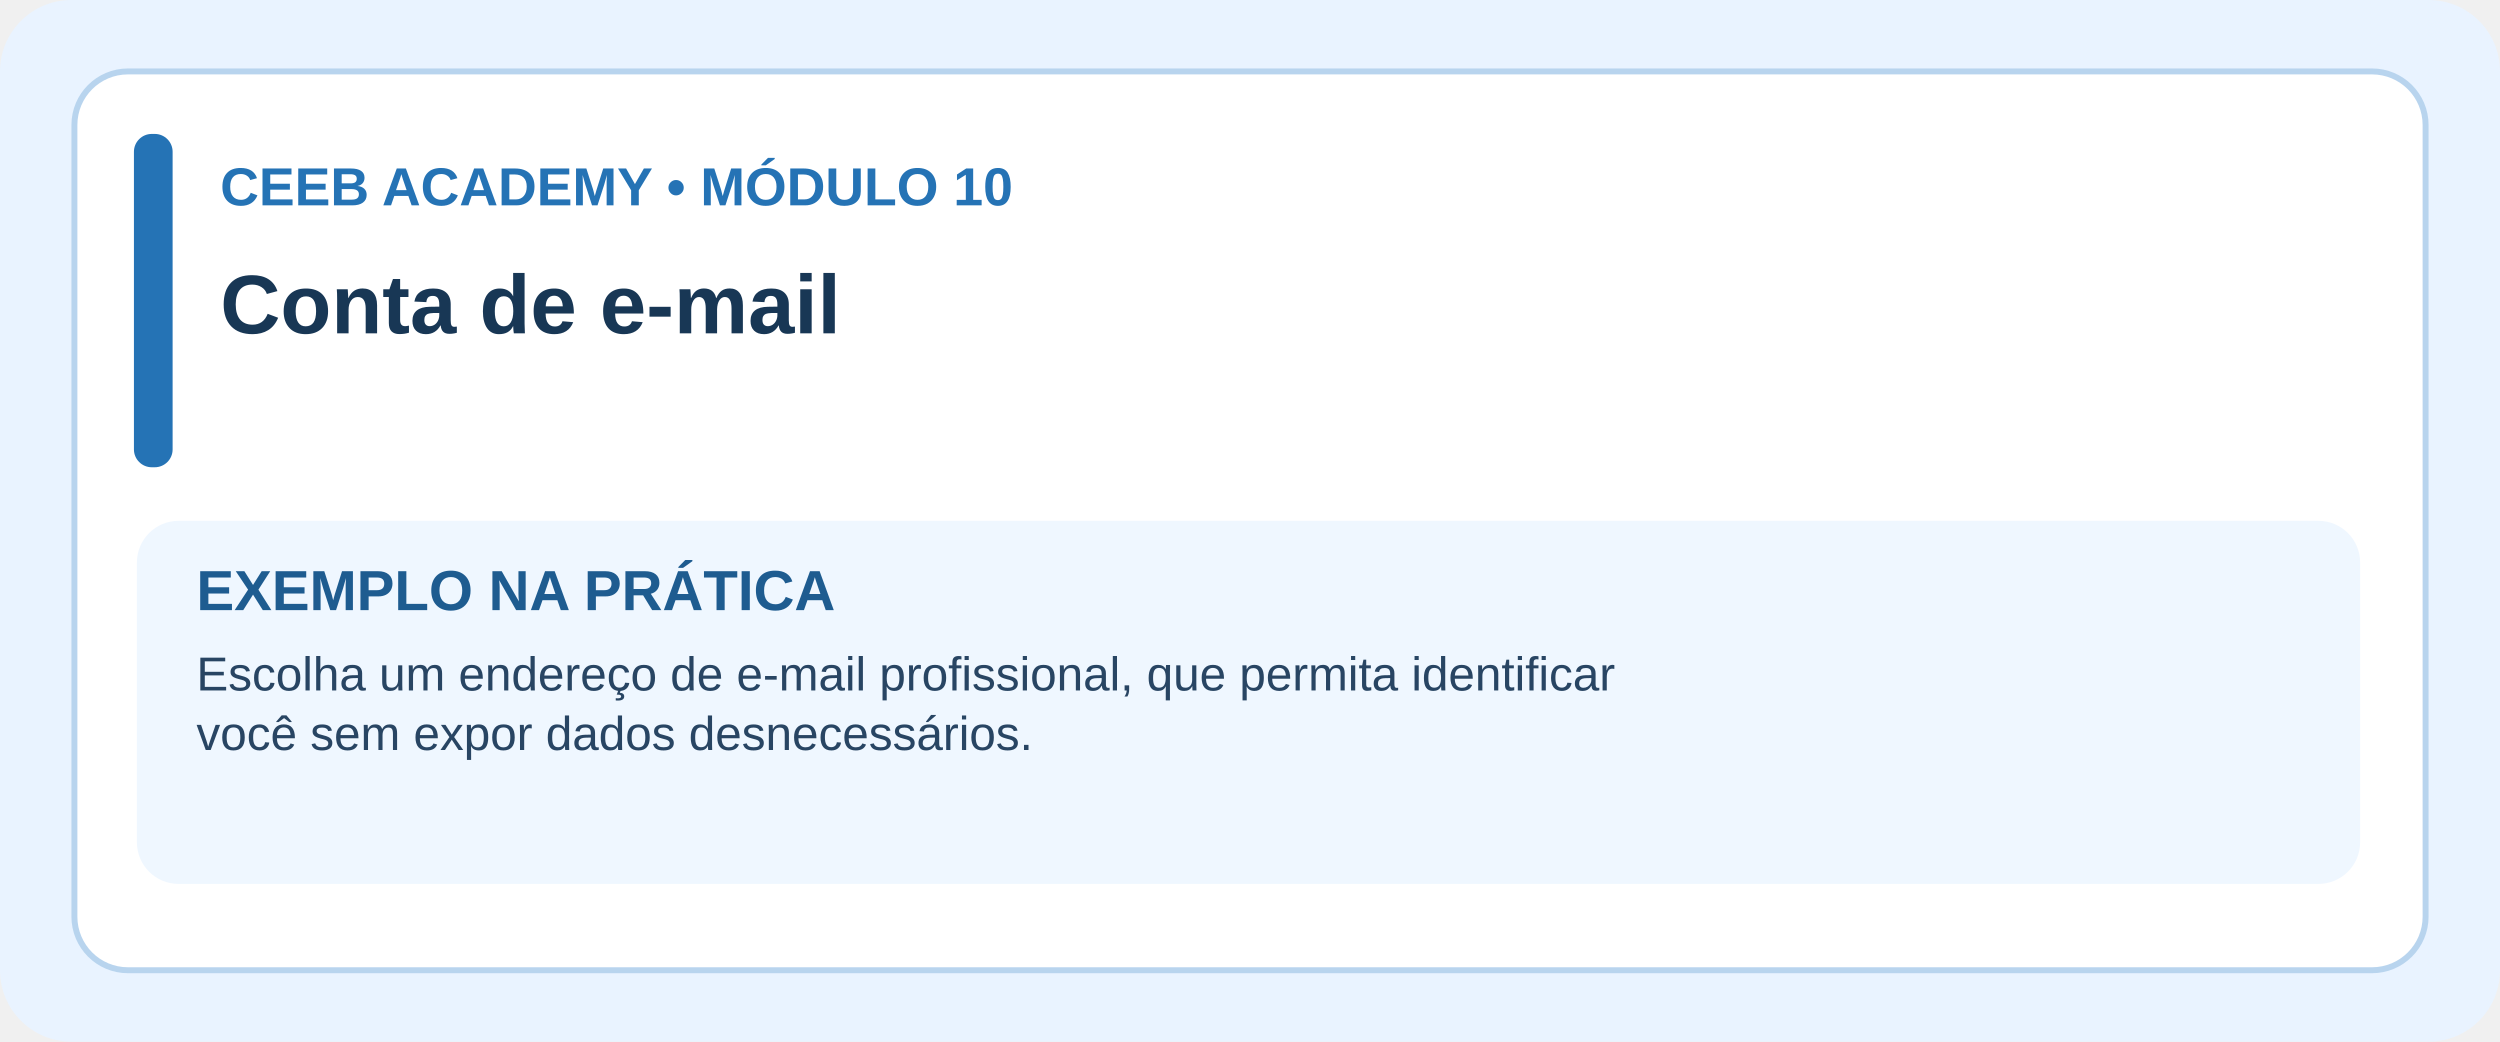
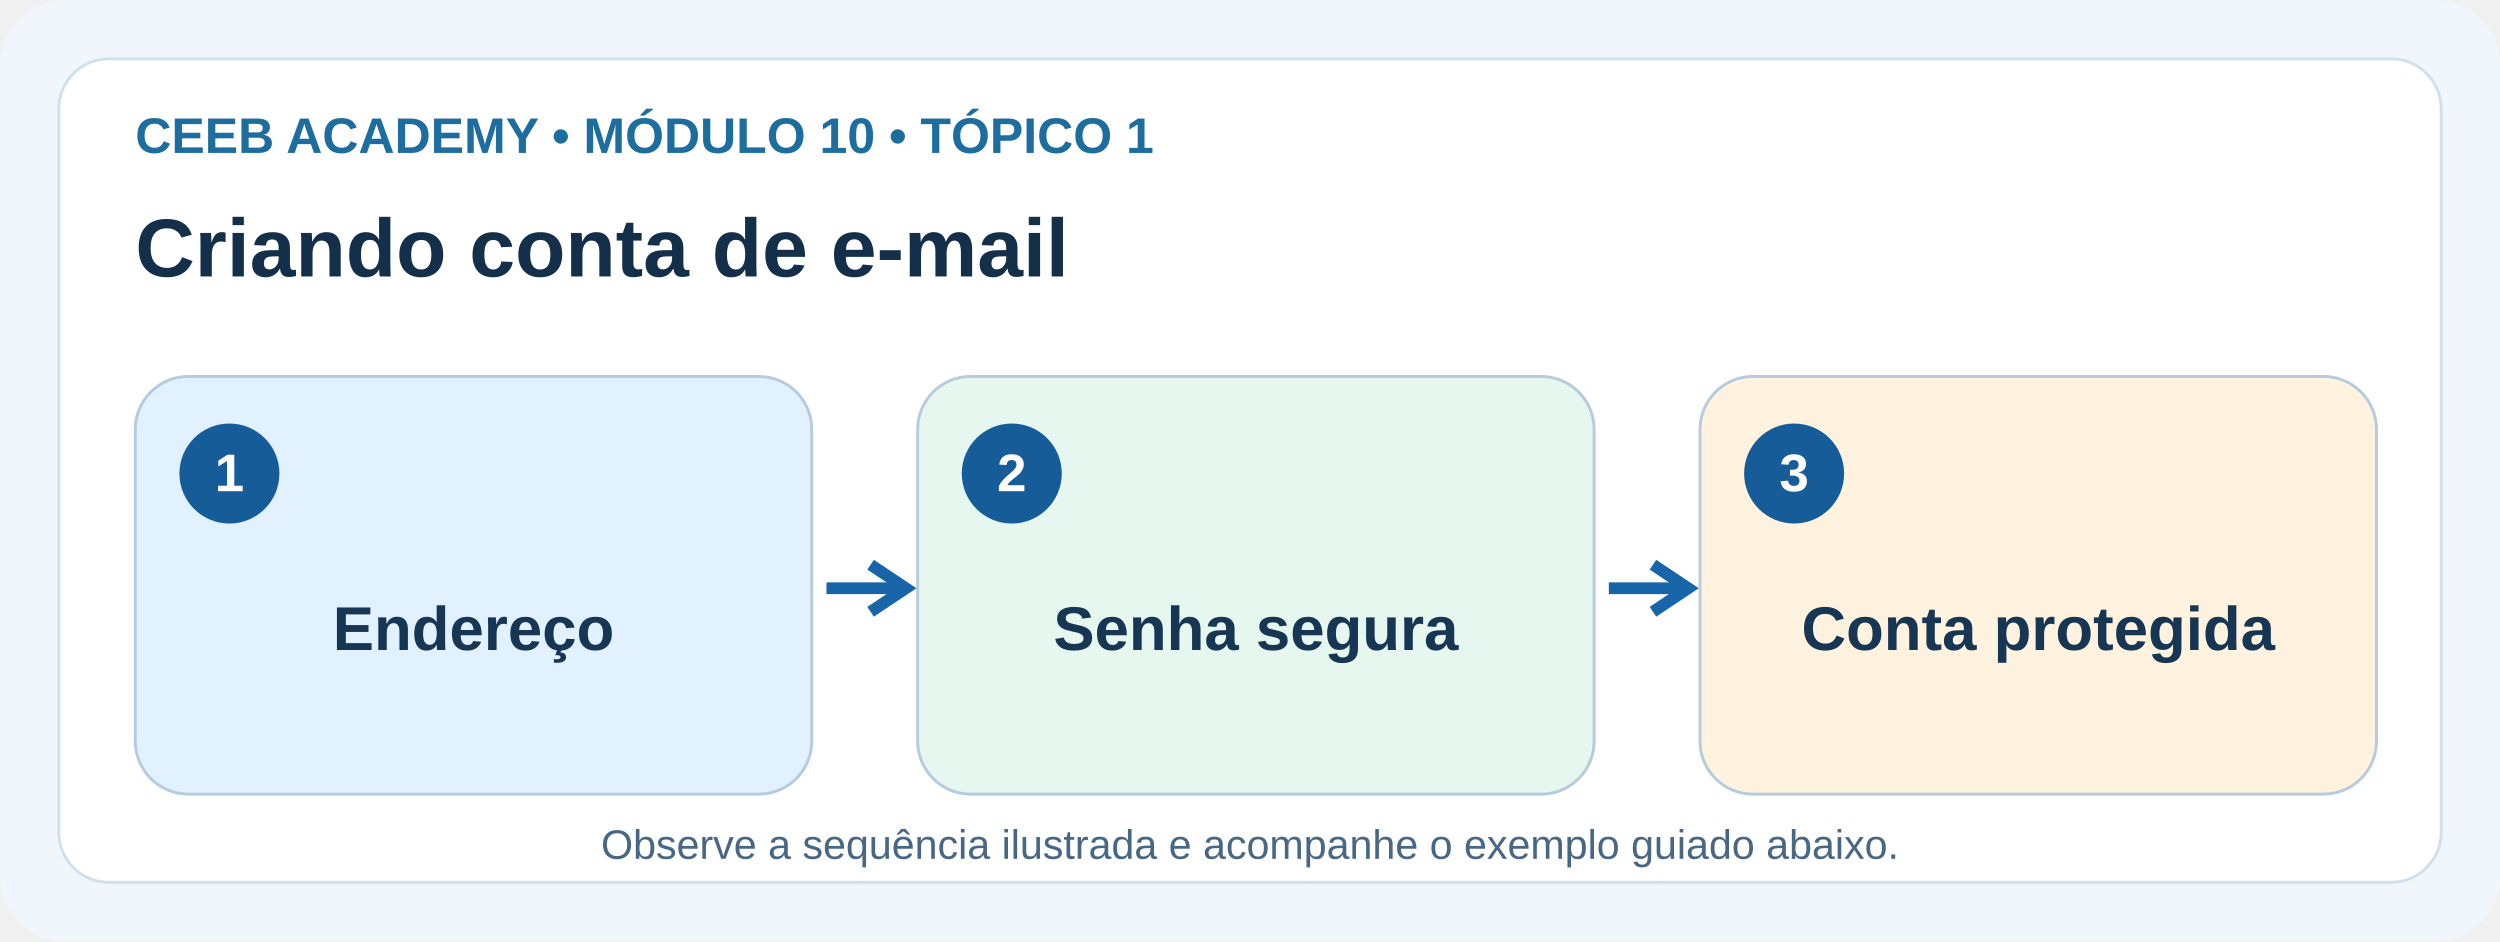
- <svg xmlns="http://www.w3.org/2000/svg" width="840" height="350" viewBox="0 0 840 350" role="img" aria-label="Diagrama explicativo em português">
-   <rect width="840" height="350" rx="24" fill="#e9f3ff" />
-   <rect x="25" y="24" width="790" height="302" rx="18" fill="white" stroke="#b8d4ee" stroke-width="2" />
-   <rect x="45" y="45" width="13" height="112" rx="6" fill="#2573b5" />
-   <text x="74" y="69" font-family="Arial, sans-serif" font-weight="700" font-size="18" fill="#2573b5">CEEB ACADEMY • MÓDULO 10</text>
-   <text x="74" y="112" font-family="Arial, sans-serif" font-size="28" font-weight="700" fill="#183755">Conta de e-mail</text>
-   <rect x="46" y="175" width="747" height="122" rx="14" fill="#eff7ff" />
-   <text x="66" y="205" font-family="Arial, sans-serif" font-size="19" font-weight="700" fill="#1e5c90">EXEMPLO NA PRÁTICA</text>
-   <text x="66" y="232" font-family="Arial, sans-serif" font-size="16" fill="#284563">Escolha um endereço de e-mail profissional, que permita identificar</text>
-   <text x="66" y="252" font-family="Arial, sans-serif" font-size="16" fill="#284563">você sem expor dados desnecessários.</text>
+ <svg xmlns="http://www.w3.org/2000/svg" width="850" height="320" viewBox="0 0 850 320" role="img" aria-label="Esquema ilustrativo em português sobre Criando conta de e-mail">
+   <rect width="850" height="320" rx="22" fill="#f1f6fc" />
+   <rect x="20" y="20" width="810" height="280" rx="17" fill="#fff" stroke="#d2dfed" />
+   <text x="46" y="52" fill="#1d6d9f" font-size="17" font-family="Arial, sans-serif" font-weight="700">CEEB ACADEMY • MÓDULO 10 • TÓPICO 1</text>
+   <text x="46" y="94" fill="#142f4a" font-size="28" font-family="Arial, sans-serif" font-weight="700">Criando conta de e-mail</text>
+   <g font-family="Arial, sans-serif">
+     <rect x="46" y="128" rx="18" width="230" height="142" fill="#e2f1ff" stroke="#b6cbdd" />
+     <circle cx="78" cy="161" r="17" fill="#165c99" />
+     <text x="78" y="167" text-anchor="middle" fill="white" font-size="18" font-weight="bold">1</text>
+     <text x="161" y="221" text-anchor="middle" font-size="21" font-weight="bold" fill="#163653">Endereço</text>
+     <path d="M 281 200 L 306 200" stroke="#1765a8" stroke-width="4" />
+     <path d="M296 192 L308 200 L296 208" fill="none" stroke="#1765a8" stroke-width="4" />
+     <rect x="312" y="128" rx="18" width="230" height="142" fill="#e6f7ef" stroke="#b6cbdd" />
+     <circle cx="344" cy="161" r="17" fill="#165c99" />
+     <text x="344" y="167" text-anchor="middle" fill="white" font-size="18" font-weight="bold">2</text>
+     <text x="427" y="221" text-anchor="middle" font-size="21" font-weight="bold" fill="#163653">Senha segura</text>
+     <path d="M 547 200 L 572 200" stroke="#1765a8" stroke-width="4" />
+     <path d="M562 192 L574 200 L562 208" fill="none" stroke="#1765a8" stroke-width="4" />
+     <rect x="578" y="128" rx="18" width="230" height="142" fill="#fff3df" stroke="#b6cbdd" />
+     <circle cx="610" cy="161" r="17" fill="#165c99" />
+     <text x="610" y="167" text-anchor="middle" fill="white" font-size="18" font-weight="bold">3</text>
+     <text x="693" y="221" text-anchor="middle" font-size="21" font-weight="bold" fill="#163653">Conta protegida</text>
+   </g>
+   <text x="425" y="292" text-anchor="middle" font-family="Arial, sans-serif" font-size="14" fill="#476785">Observe a sequência ilustrada e acompanhe o exemplo guiado abaixo.</text>
</svg>
